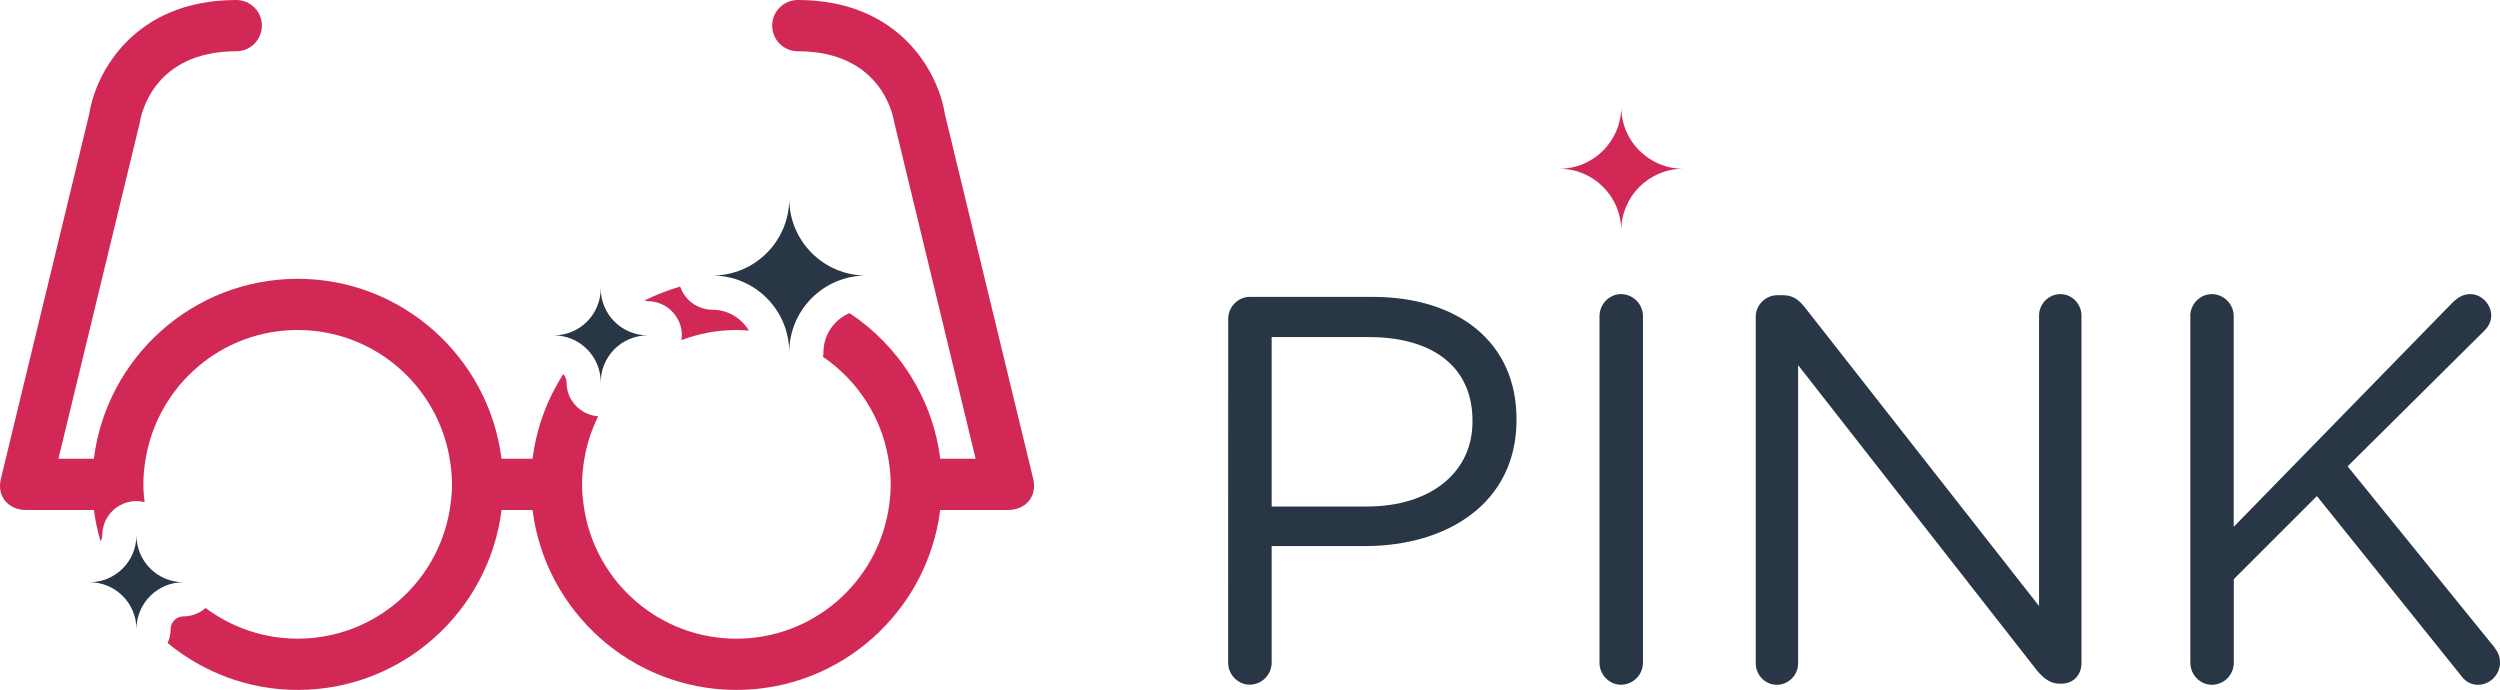
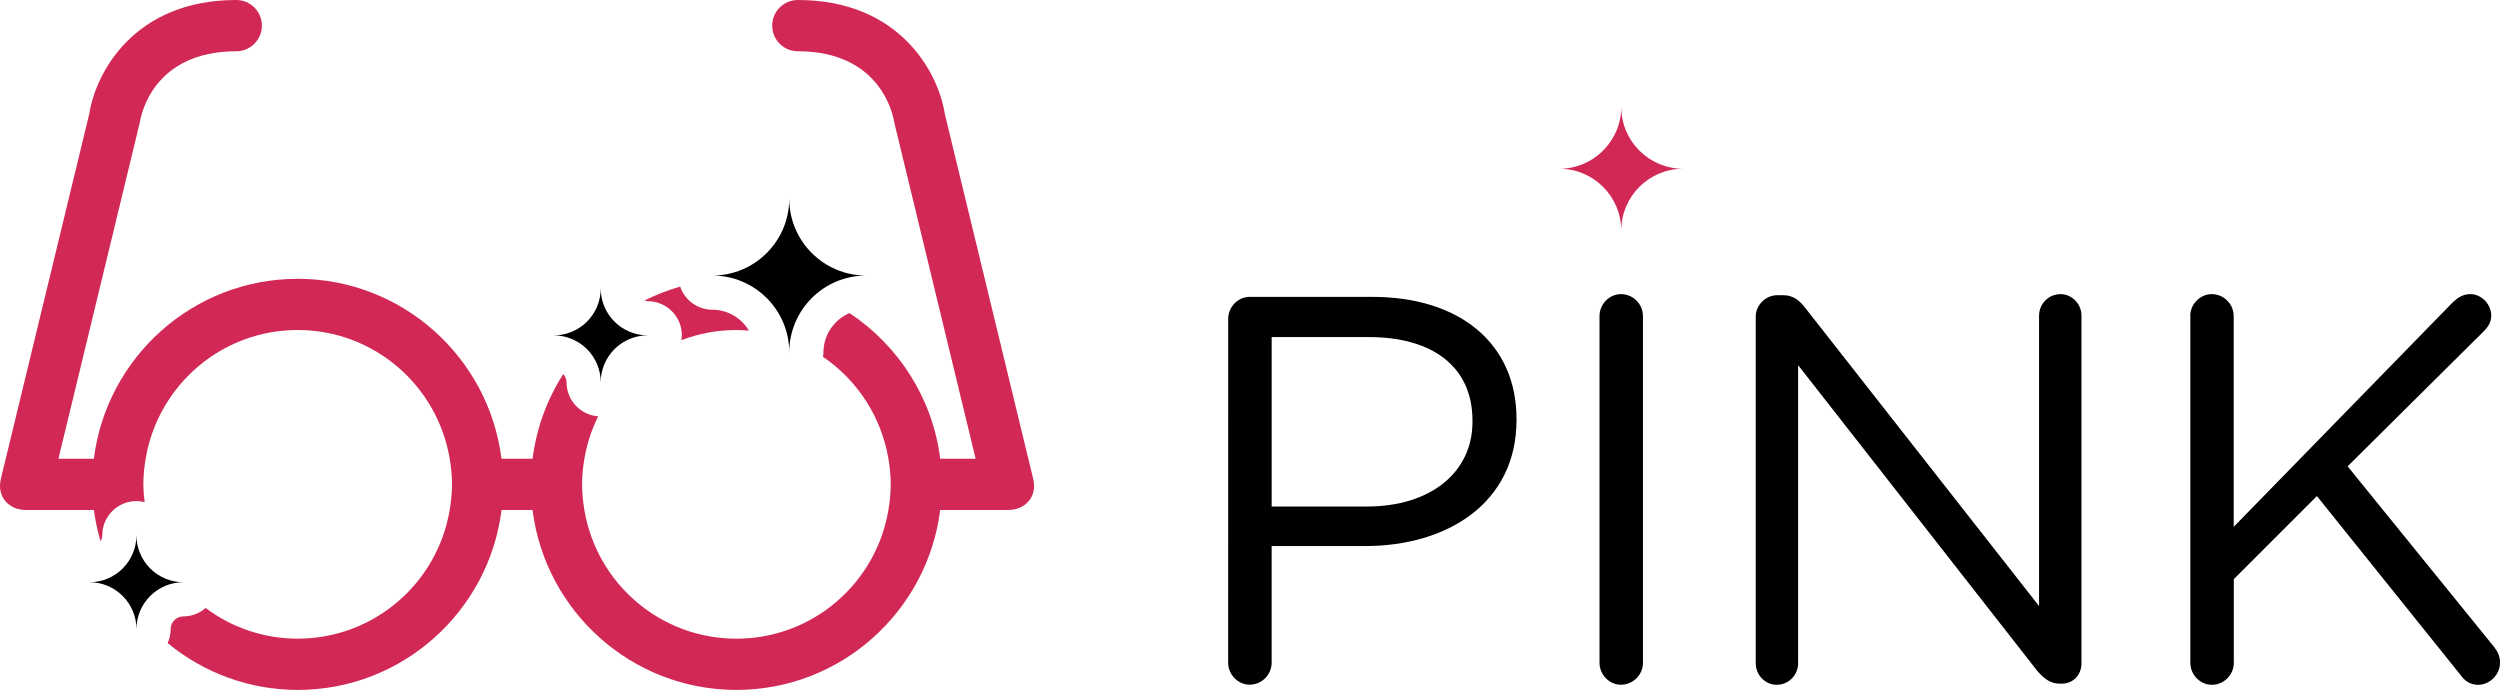
- <svg xmlns="http://www.w3.org/2000/svg" version="1.1" id="Layer_2" x="0px" y="0px" width="146.3px" height="40.375px" viewBox="0 0 146.3 40.375" enable-background="new 0 0 146.3 40.375" xml:space="preserve">
-   <g>
-     <path fill="#283645" d="M71.874,18.661c0-0.708,0.58-1.288,1.256-1.288h7.18c5.087,0,8.436,2.704,8.436,7.146v0.063 c0,4.86-4.057,7.373-8.854,7.373h-5.475v6.825c0,0.708-0.58,1.287-1.289,1.287c-0.676,0-1.256-0.58-1.256-1.287L71.874,18.661 L71.874,18.661z M79.988,29.641c3.734,0,6.182-1.996,6.182-4.959v-0.062c0-3.221-2.414-4.894-6.053-4.894h-5.699v9.917h5.57V29.641 z" />
-     <path fill="#283645" d="M93.603,18.5c0-0.708,0.579-1.288,1.255-1.288c0.709,0,1.288,0.58,1.288,1.288v20.283 c0,0.708-0.579,1.287-1.288,1.287c-0.676,0-1.255-0.579-1.255-1.287V18.5z" />
-     <path fill="#283645" d="M102.744,18.532c0-0.676,0.58-1.256,1.256-1.256h0.354c0.58,0,0.935,0.29,1.288,0.74l13.684,17.45V18.468 c0-0.676,0.547-1.256,1.256-1.256c0.676,0,1.225,0.58,1.225,1.256v20.349c0,0.677-0.48,1.19-1.158,1.19h-0.129 c-0.548,0-0.936-0.321-1.318-0.772l-13.976-17.867v17.449c0,0.677-0.547,1.257-1.257,1.257c-0.676,0-1.223-0.58-1.223-1.257V18.532 H102.744z" />
-     <path fill="#283645" d="M128.173,18.5c0-0.708,0.58-1.288,1.257-1.288c0.708,0,1.286,0.58,1.286,1.288v12.331l12.848-13.168 c0.29-0.257,0.579-0.451,0.998-0.451c0.676,0,1.225,0.612,1.225,1.256c0,0.354-0.162,0.644-0.42,0.901l-7.984,7.92l8.564,10.561 c0.225,0.291,0.354,0.547,0.354,0.936c0,0.676-0.577,1.288-1.285,1.288c-0.482,0-0.807-0.259-1.03-0.58l-8.401-10.464l-4.863,4.861 v4.895c0,0.708-0.578,1.288-1.286,1.288c-0.677,0-1.257-0.58-1.257-1.288V18.5H128.173z" />
+ <svg xmlns="http://www.w3.org/2000/svg" width="146.3" height="40.375">
+   <path d="M71.874 18.661c0-.708.58-1.288 1.256-1.288h7.18c5.087 0 8.436 2.704 8.436 7.146v.063c0 4.86-4.057 7.373-8.854 7.373h-5.475v6.825c0 .708-.58 1.287-1.289 1.287-.676 0-1.256-.58-1.256-1.287l.002-20.119zm8.114 10.98c3.734 0 6.182-1.996 6.182-4.959v-.062c0-3.221-2.414-4.894-6.053-4.894h-5.699v9.917h5.57v-.002zM93.603 18.5c0-.708.579-1.288 1.255-1.288.709 0 1.288.58 1.288 1.288v20.283a1.29 1.29 0 01-1.288 1.287c-.676 0-1.255-.579-1.255-1.287V18.5zm9.141.032c0-.676.58-1.256 1.256-1.256h.354c.58 0 .935.29 1.288.74l13.684 17.45V18.468c0-.676.547-1.256 1.256-1.256.676 0 1.225.58 1.225 1.256v20.349c0 .677-.48 1.19-1.158 1.19h-.129c-.548 0-.936-.321-1.318-.772l-13.976-17.867v17.449c0 .677-.547 1.257-1.257 1.257-.676 0-1.223-.58-1.223-1.257V18.532h-.002zm25.429-.032c0-.708.58-1.288 1.257-1.288.708 0 1.286.58 1.286 1.288v12.331l12.848-13.168c.29-.257.579-.451.998-.451.676 0 1.225.612 1.225 1.256 0 .354-.162.644-.42.901l-7.984 7.92 8.564 10.561c.225.291.354.547.354.936 0 .676-.577 1.288-1.285 1.288-.482 0-.807-.259-1.03-.58l-8.401-10.464-4.863 4.861v4.895a1.29 1.29 0 01-1.286 1.288c-.677 0-1.257-.58-1.257-1.288V18.5h-.006z" />
+   <path fill="#D22856" d="M98.498 9.875a3.623 3.623 0 01-3.623-3.624 3.625 3.625 0 01-3.625 3.624 3.625 3.625 0 013.625 3.624 3.623 3.623 0 013.623-3.624z" />
+   <g fill="#D22856">
+     <path d="M43.094 19.313c.246 0 .489.014.73.033a2.491 2.491 0 00-2.136-1.221 1.994 1.994 0 01-1.884-1.354c-.727.208-1.425.482-2.089.816.062.017.122.038.188.038a2 2 0 012 2c0 .096-.015.188-.028.281 1-.382 2.084-.593 3.219-.593z" />
+     <path d="M60.462 28.016L55.287 6.651C54.926 4.303 52.694 0 46.688 0a1.5 1.5 0 100 3c4.856 0 5.575 3.729 5.639 4.143l4.767 19.701h-2.073c-.445-3.557-2.453-6.628-5.305-8.522a2.503 2.503 0 00-1.529 2.303c0 .088-.015.171-.026.256a9.034 9.034 0 013.829 5.965c.082.488.135.987.135 1.5 0 .512-.053 1.012-.135 1.5-.716 4.271-4.421 7.53-8.896 7.53-4.475 0-8.181-3.259-8.896-7.53a9.035 9.035 0 01-.135-1.5c0-.513.053-1.012.135-1.5a8.945 8.945 0 01.808-2.484 1.994 1.994 0 01-1.852-1.984.739.739 0 00-.192-.488 11.95 11.95 0 00-1.795 4.957h-1.82c-.741-5.927-5.802-10.531-11.927-10.531S6.235 20.917 5.493 26.844H3.42L8.187 7.143C8.25 6.729 8.97 3 13.826 3a1.5 1.5 0 100-3C7.82 0 5.588 4.303 5.227 6.651L.052 28.016c-.266 1.109.531 1.826 1.426 1.826.012 0 .023.004.036.004h3.982c.079.629.215 1.237.387 1.831a.726.726 0 00.102-.354 2 2 0 012-2c.166 0 .324.024.478.062a8.337 8.337 0 01-.074-1.042c0-.512.053-1.011.135-1.5.715-4.271 4.421-7.531 8.896-7.531s8.18 3.26 8.896 7.531c.082.489.135.988.135 1.5s-.053 1.012-.135 1.5c-.715 4.272-4.421 7.531-8.896 7.531a8.959 8.959 0 01-5.386-1.794c-.35.302-.8.491-1.299.491a.75.75 0 00-.749.748c0 .289-.065.563-.176.812a11.94 11.94 0 007.614 2.743c6.125 0 11.185-4.604 11.927-10.529h1.814c.742 5.926 5.802 10.529 11.927 10.529s11.186-4.604 11.927-10.529H59c.012 0 .023-.005.036-.005.895.002 1.692-.715 1.426-1.824z" />
  </g>
-   <path fill="#D22856" d="M98.498,9.875c-2.002,0-3.623-1.623-3.623-3.624c0,2.001-1.623,3.624-3.625,3.624 c2.002,0,3.625,1.623,3.625,3.624C94.875,11.498,96.496,9.875,98.498,9.875z" />
-   <g>
-     <path fill="#D22856" d="M43.094,19.313c0.246,0,0.489,0.014,0.73,0.033c-0.437-0.728-1.227-1.221-2.136-1.221 c-0.877,0-1.614-0.568-1.884-1.354c-0.727,0.208-1.425,0.482-2.089,0.816c0.062,0.017,0.122,0.038,0.188,0.038c1.104,0,2,0.896,2,2 c0,0.096-0.015,0.188-0.028,0.281C40.875,19.524,41.959,19.313,43.094,19.313z" />
-     <path fill="#D22856" d="M60.462,28.016c-0.002-0.009-5.175-21.365-5.175-21.365C54.926,4.303,52.694,0,46.688,0 c-0.829,0-1.5,0.671-1.5,1.5s0.671,1.5,1.5,1.5c4.856,0,5.575,3.729,5.639,4.143l4.767,19.701h-2.073 c-0.445-3.557-2.453-6.628-5.305-8.522c-0.897,0.379-1.529,1.269-1.529,2.303c0,0.088-0.015,0.171-0.026,0.256 c1.991,1.358,3.415,3.489,3.829,5.965c0.082,0.488,0.135,0.987,0.135,1.5c0,0.512-0.053,1.012-0.135,1.5 c-0.716,4.271-4.421,7.53-8.896,7.53c-4.475,0-8.181-3.259-8.896-7.53c-0.082-0.488-0.135-0.988-0.135-1.5 c0-0.513,0.053-1.012,0.135-1.5c0.147-0.879,0.427-1.712,0.808-2.484c-1.034-0.077-1.852-0.932-1.852-1.984 c0-0.189-0.077-0.357-0.192-0.488c-0.938,1.469-1.569,3.149-1.795,4.957h-1.82c-0.741-5.927-5.802-10.531-11.927-10.531 S6.235,20.917,5.493,26.844H3.42L8.187,7.143C8.25,6.729,8.97,3,13.826,3c0.829,0,1.5-0.671,1.5-1.5S14.655,0,13.826,0 C7.82,0,5.588,4.303,5.227,6.651c0,0-5.173,21.356-5.175,21.365c-0.266,1.109,0.531,1.826,1.426,1.826 c0.012,0,0.023,0.004,0.036,0.004h3.982c0.079,0.629,0.215,1.237,0.387,1.831c0.059-0.106,0.102-0.224,0.102-0.354 c0-1.104,0.896-2,2-2c0.166,0,0.324,0.024,0.478,0.062c-0.043-0.343-0.074-0.688-0.074-1.042c0-0.512,0.053-1.011,0.135-1.5 c0.715-4.271,4.421-7.531,8.896-7.531s8.18,3.26,8.896,7.531c0.082,0.489,0.135,0.988,0.135,1.5s-0.053,1.012-0.135,1.5 c-0.715,4.272-4.421,7.531-8.896,7.531c-2.022,0-3.883-0.67-5.386-1.794c-0.35,0.302-0.8,0.491-1.299,0.491 c-0.413,0-0.749,0.336-0.749,0.748c0,0.289-0.065,0.563-0.176,0.812c2.075,1.708,4.722,2.743,7.614,2.743 c6.125,0,11.185-4.604,11.927-10.529h1.814c0.742,5.926,5.802,10.529,11.927,10.529s11.186-4.604,11.927-10.529H59 c0.012,0,0.023-0.005,0.036-0.005C59.931,29.842,60.728,29.125,60.462,28.016z" />
-   </g>
-   <g>
-     <g>
-       <path fill="#283645" d="M50.686,16.125c-2.485,0-4.499-2.014-4.499-4.499c0,2.485-2.014,4.499-4.499,4.499 c2.485,0,4.499,2.014,4.499,4.499C46.187,18.139,48.2,16.125,50.686,16.125z" />
-     </g>
-   </g>
-   <g>
-     <g>
-       <path fill="#283645" d="M37.904,19.626c-1.519,0-2.749-1.23-2.749-2.749c0,1.519-1.23,2.749-2.749,2.749 c1.519,0,2.749,1.229,2.749,2.749C35.155,20.855,36.386,19.626,37.904,19.626z" />
-     </g>
-   </g>
-   <g>
-     <g>
-       <path fill="#283645" d="M10.734,34.072c-1.519,0-2.749-1.23-2.749-2.75c0,1.52-1.23,2.75-2.749,2.75 c1.519,0,2.749,1.229,2.749,2.748C7.985,35.303,9.215,34.072,10.734,34.072z" />
-     </g>
-   </g>
+   <path d="M50.686 16.125a4.499 4.499 0 01-4.499-4.499 4.499 4.499 0 01-4.499 4.499 4.499 4.499 0 014.499 4.499 4.498 4.498 0 014.499-4.499zm-12.782 3.501a2.748 2.748 0 01-2.749-2.749 2.748 2.748 0 01-2.749 2.749 2.747 2.747 0 012.749 2.749 2.748 2.748 0 012.749-2.749zm-27.17 14.446a2.748 2.748 0 01-2.749-2.75c0 1.52-1.23 2.75-2.749 2.75a2.747 2.747 0 012.749 2.748 2.748 2.748 0 012.749-2.748z" />
</svg>
